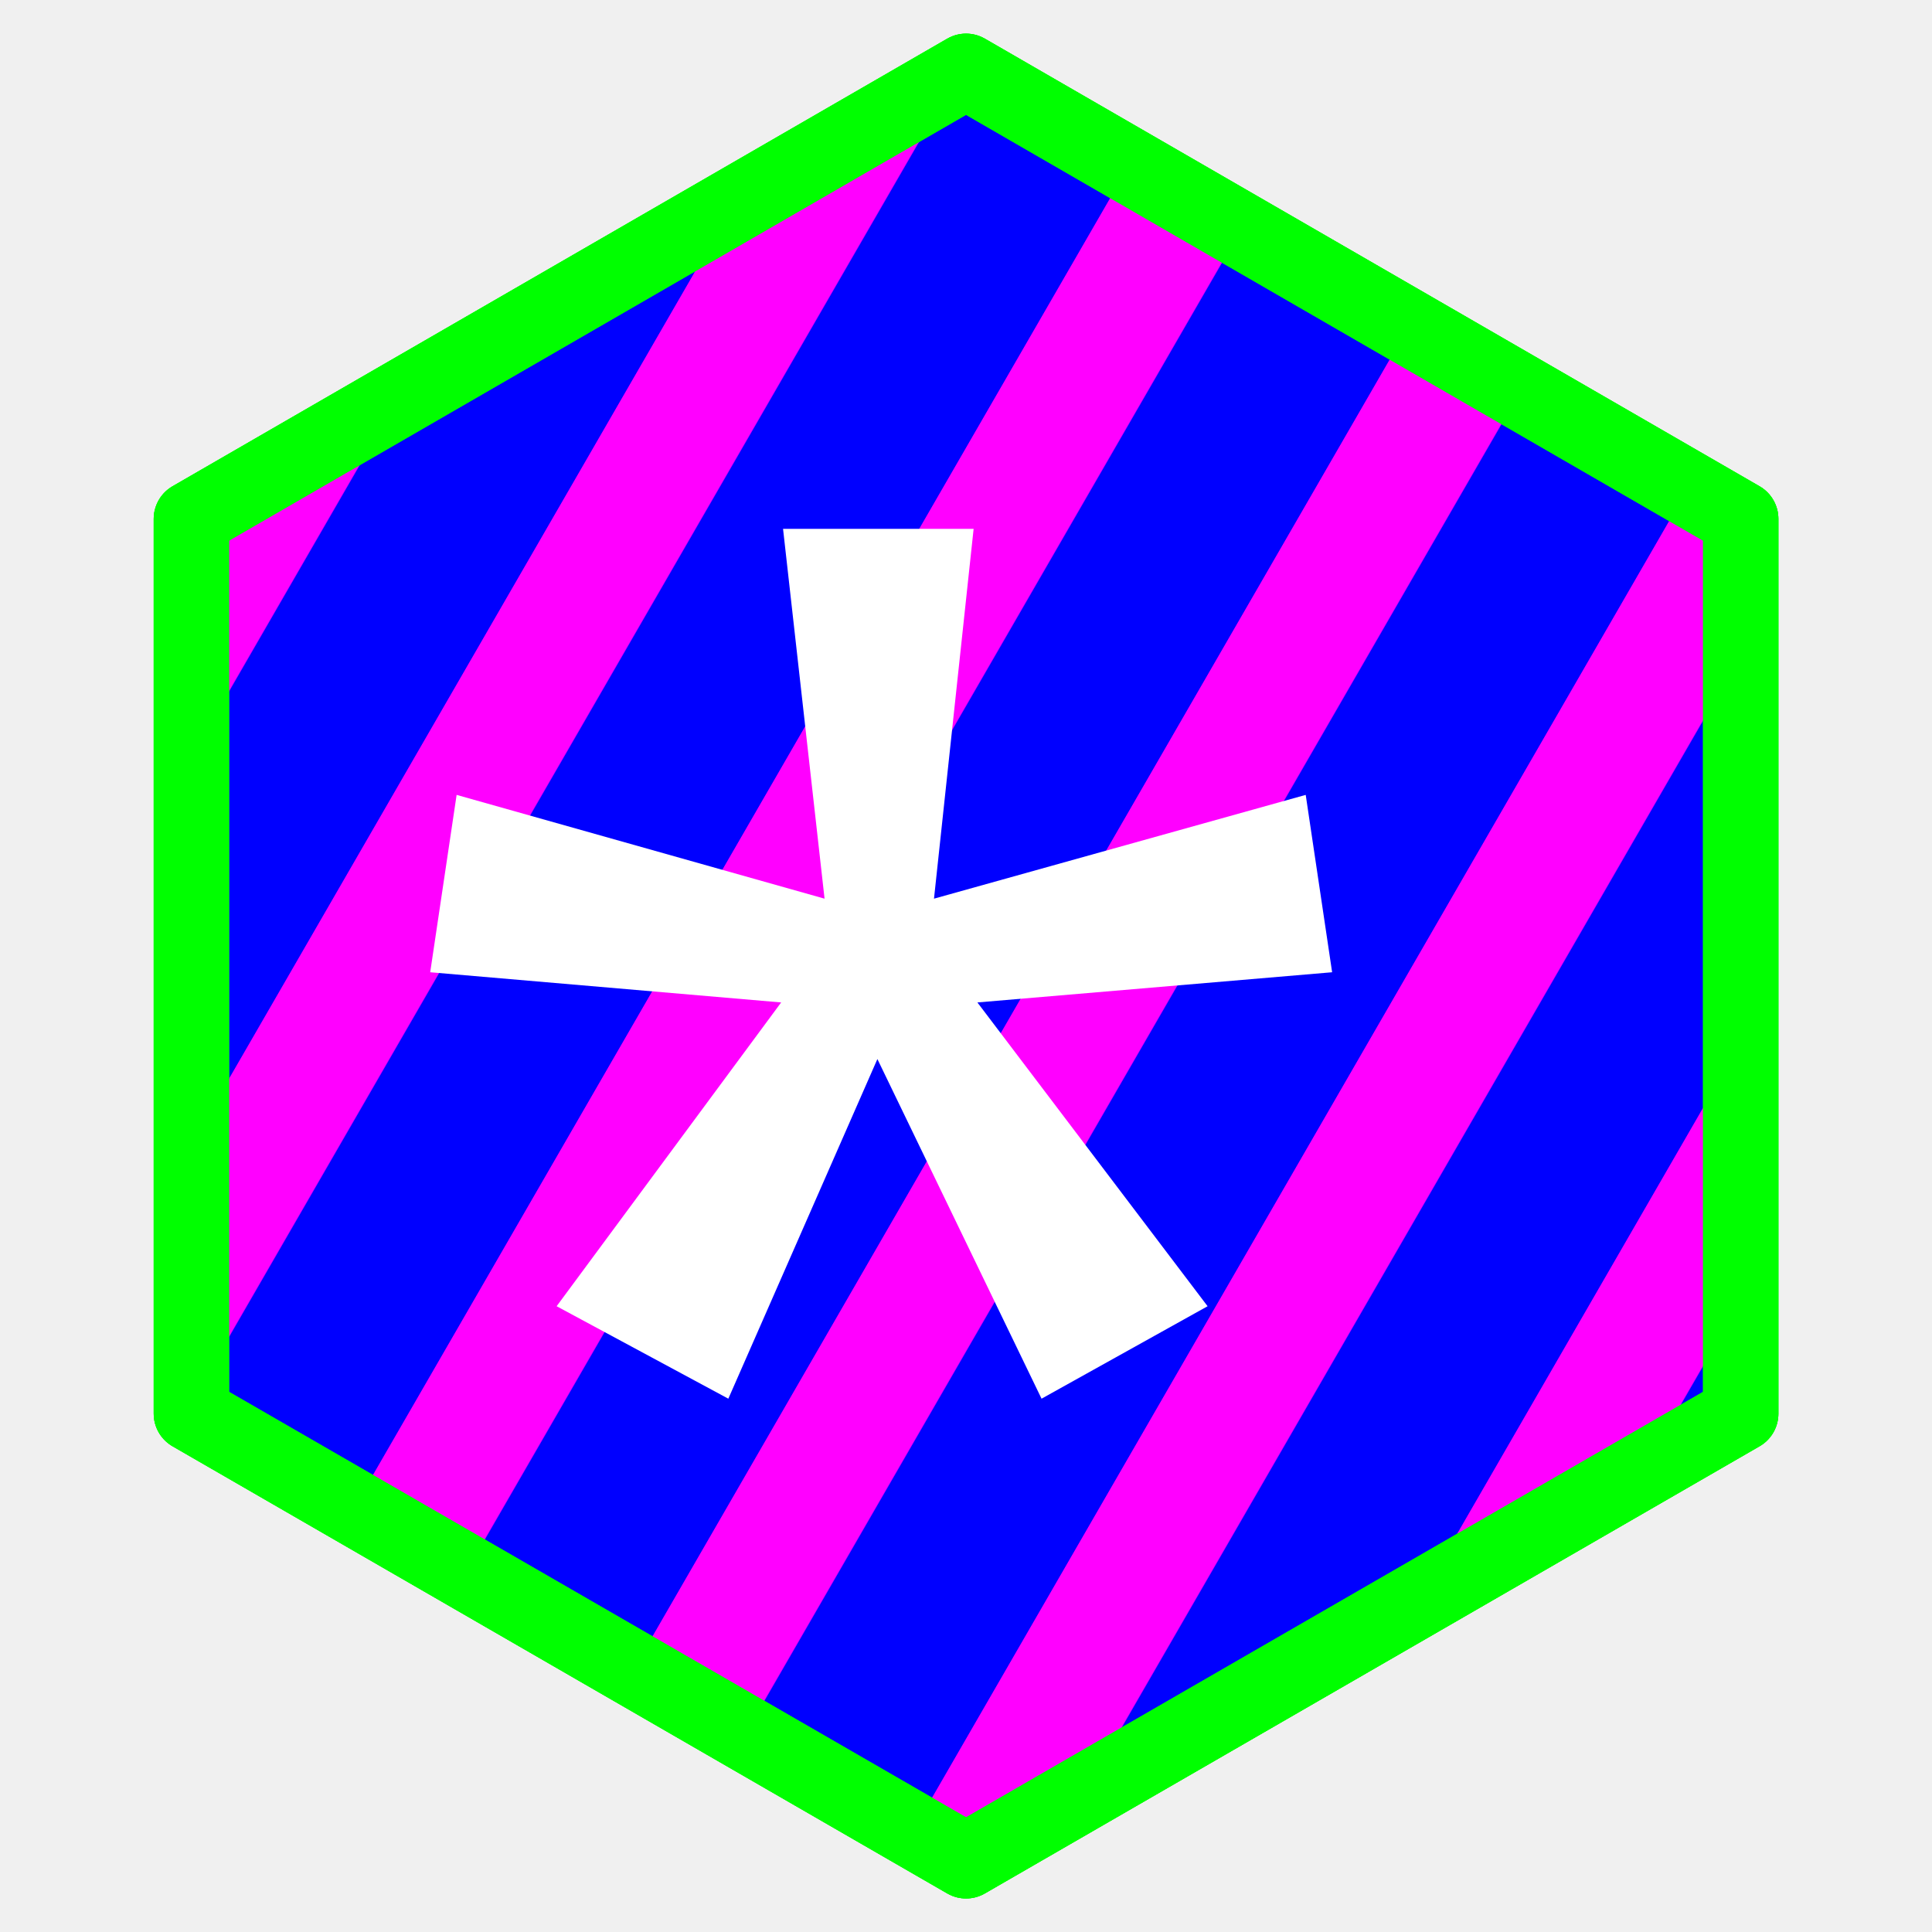
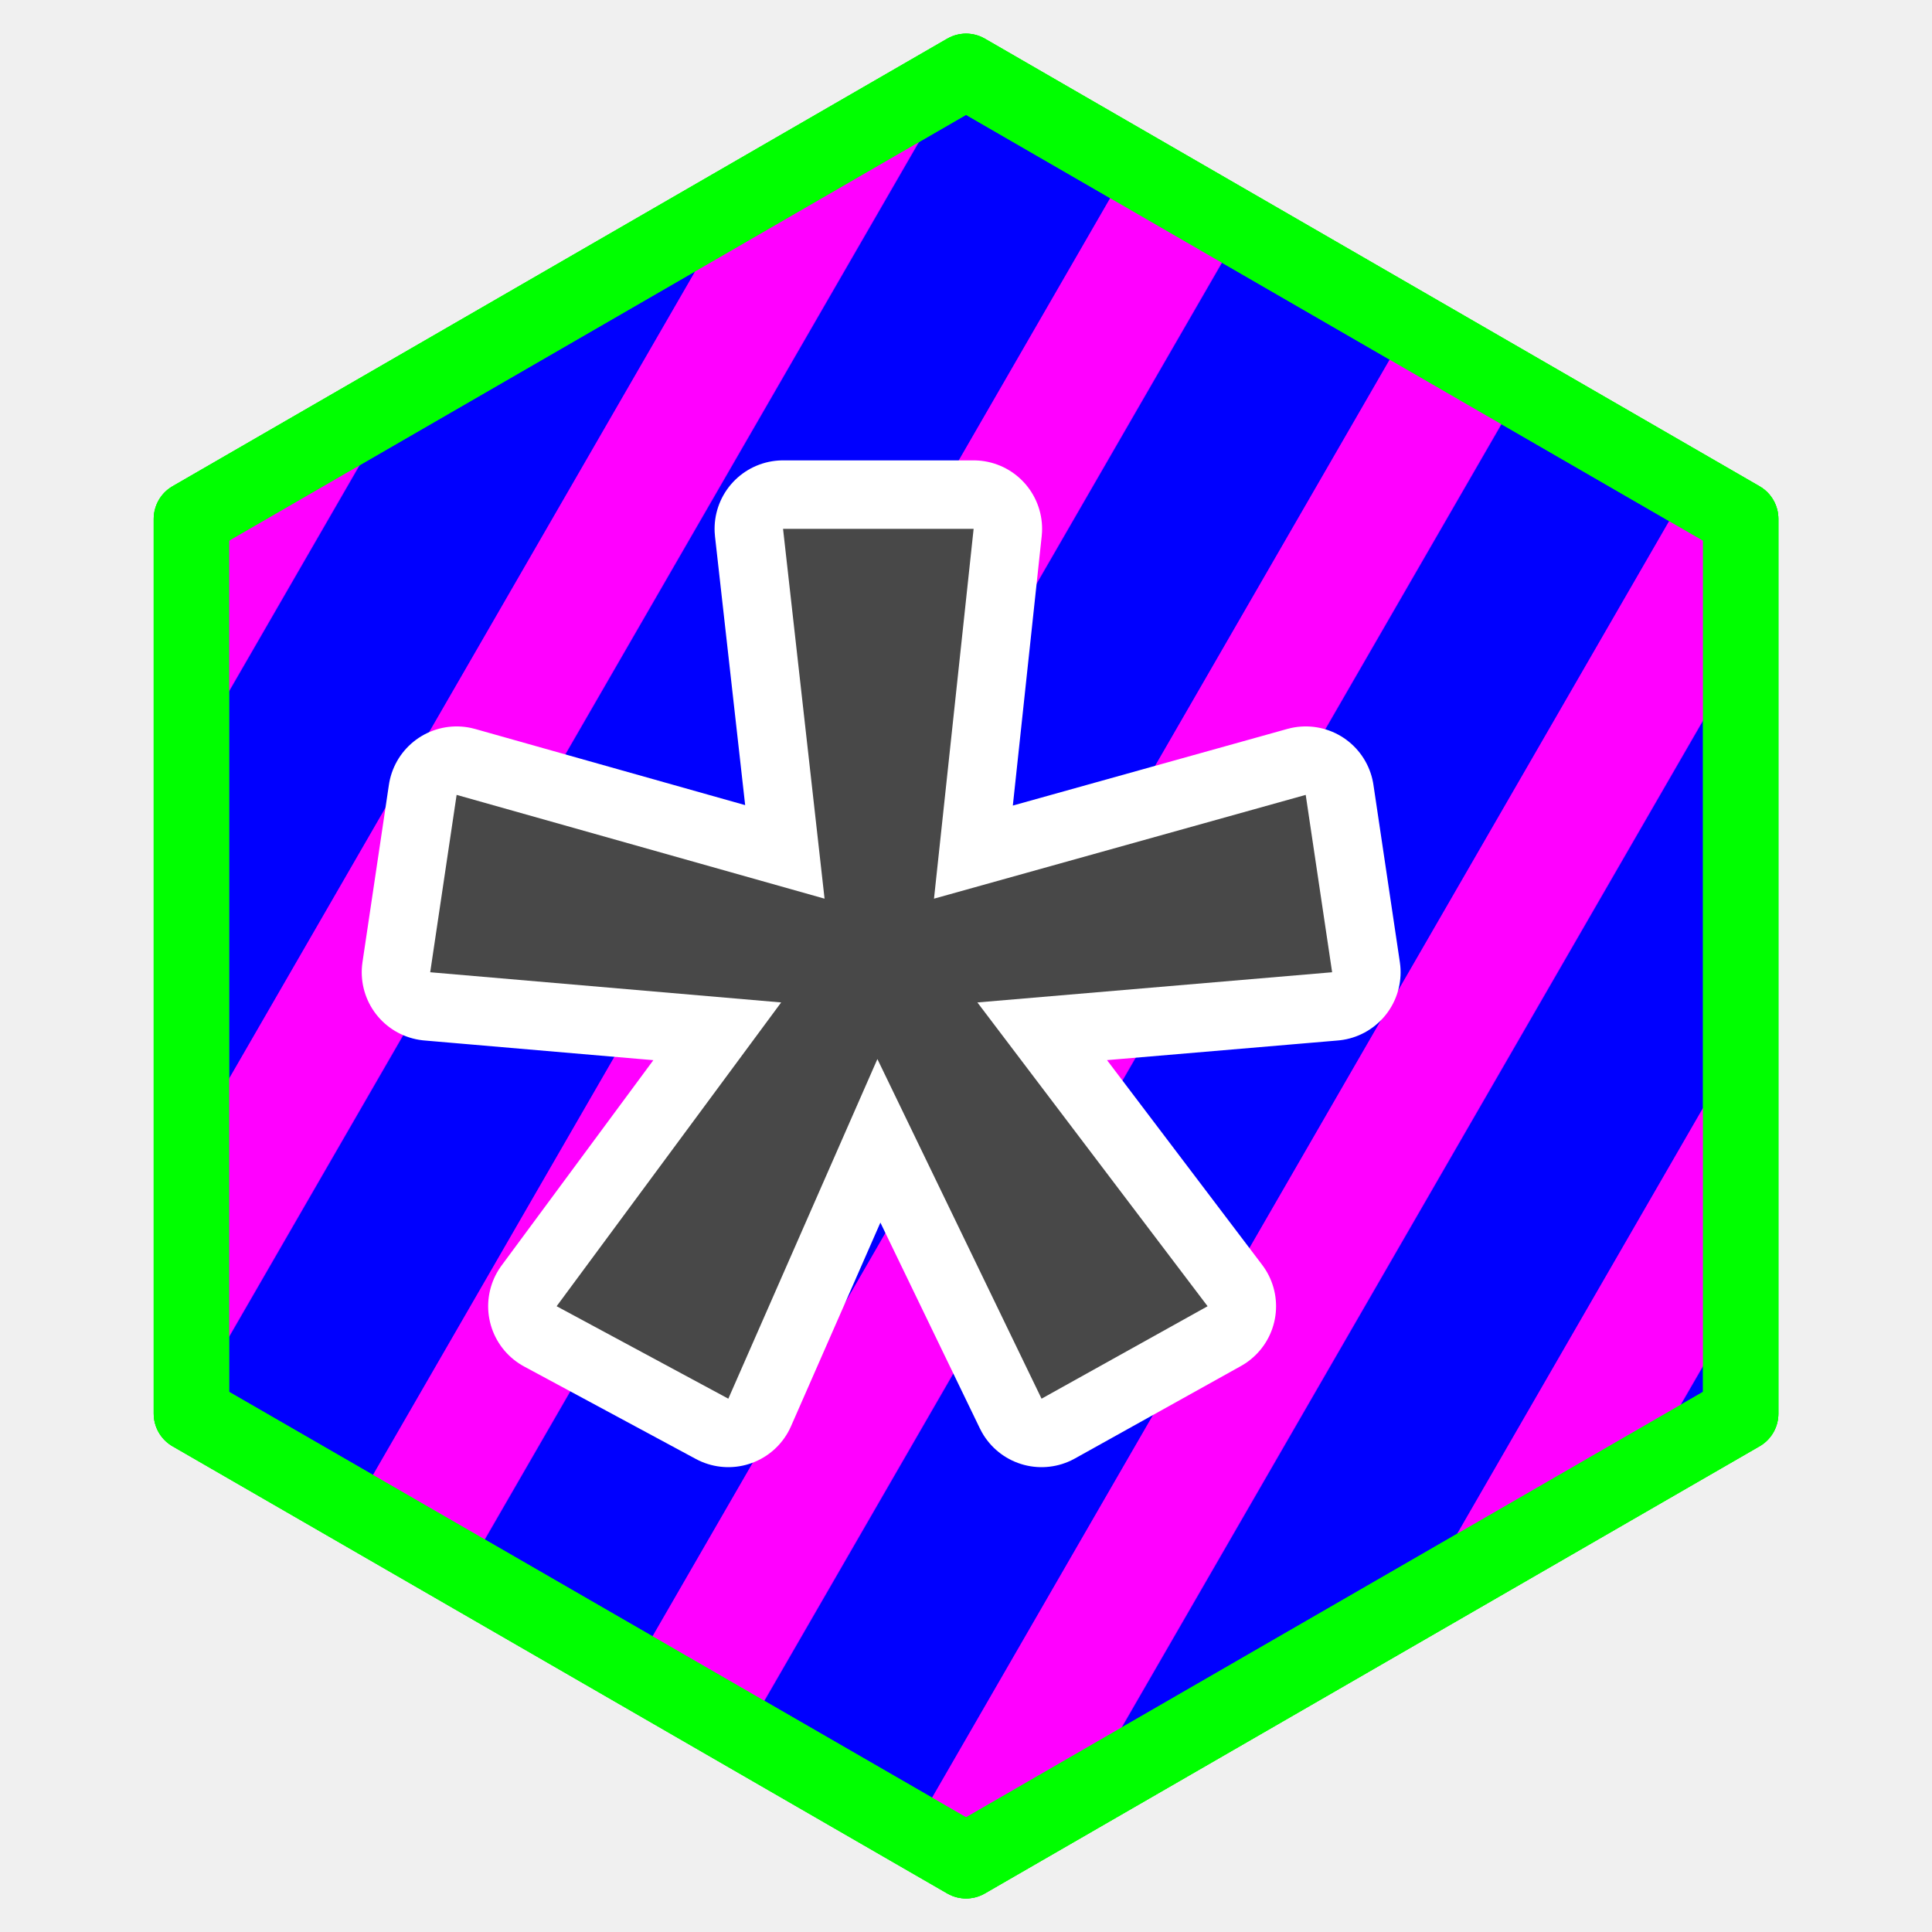
<svg xmlns="http://www.w3.org/2000/svg" xmlns:xlink="http://www.w3.org/1999/xlink" width="16" height="16" viewBox="0 0 4.233 4.233" version="1.1" id="svg1">
  <defs id="defs1">
    <rect x="-0.07" y="-0.07" width="23.224" height="18.495" id="rect2" />
    <rect x="1.18" y="0.983" width="13.57" height="13.767" id="rect1" />
    <pattern xlink:href="#Strips1_1.5" preserveAspectRatio="xMidYMid" id="pattern98" patternTransform="matrix(0.2598076,0.15,-0.15,0.2598076,0,0)" x="0" y="0" />
    <linearGradient id="swatch91">
      <stop style="stop-color:#9a9a9a;stop-opacity:1;" offset="0" id="stop92" />
    </linearGradient>
    <pattern patternUnits="userSpaceOnUse" width="2.5" height="1" patternTransform="translate(0,0) scale(2,2)" preserveAspectRatio="xMidYMid" id="Strips1_1.5" style="fill:#ff00ff">
      <rect style="stroke:none" x="0" y="-0.5" width="1" height="2" id="rect140" />
    </pattern>
    <rect x="-0.07" y="-0.07" width="23.224" height="18.495" id="rect4" />
    <rect x="-0.07" y="-0.07" width="23.224" height="18.495" id="rect5" />
    <rect x="-0.07" y="-0.07" width="23.224" height="18.495" id="rect6" />
    <rect x="-0.07" y="-0.07" width="23.224" height="18.495" id="rect7" />
+     <rect x="-0.07" y="-0.07" width="23.224" height="18.495" id="rect8" />
  </defs>
  <path style="display:inline;fill:#0000ff;fill-opacity:1;stroke:#00ff00;stroke-width:0.175;stroke-linejoin:round;stroke-dasharray:none;stroke-dashoffset:0;stroke-opacity:1" id="path96" d="M 3.888,3.128 2.088,4.167 0.288,3.128 0.288,1.049 2.088,0.009 3.888,1.049 Z" transform="matrix(0.9429562,0,0,0.9429562,0.1477258,0.1477258)" />
  <path style="display:inline;mix-blend-mode:normal;fill:url(#pattern98);fill-opacity:1;stroke:#00ff00;stroke-width:0.175;stroke-linejoin:round;stroke-dasharray:none;stroke-dashoffset:0;stroke-opacity:1" id="path97" d="M 3.888,3.128 2.088,4.167 0.288,3.128 0.288,1.049 2.088,0.009 3.888,1.049 Z" transform="matrix(0.9429562,0,0,0.9429562,0.1477258,0.1477258)" />
  <path style="display:inline;fill:none;fill-opacity:1;stroke:#00ff00;stroke-width:0.175;stroke-linejoin:round;stroke-dasharray:none;stroke-dashoffset:0;stroke-opacity:1" id="path98" d="M 3.888,3.128 2.088,4.167 0.288,3.128 0.288,1.049 2.088,0.009 3.888,1.049 Z" transform="matrix(0.9429562,0,0,0.9429562,0.1477258,0.1477258)" />
-   <g id="g7" style="display:none">
+   <g id="g7" style="display:none" transform="matrix(0.9184248,0,0,0.8978692,0.18217,0.2061198)">
    <text xml:space="preserve" transform="matrix(0.2645833,0,0,0.2645833,1.091406,-0.1211798)" id="text6" style="font-style:normal;font-variant:normal;font-weight:normal;font-stretch:normal;font-size:13.333px;font-family:'Noto Sans Coptic';-inkscape-font-specification:'Noto Sans Coptic';text-align:start;writing-mode:lr-tb;direction:ltr;white-space:pre;shape-inside:url(#rect7);display:inline;fill:#ff0000;fill-opacity:1;stroke:#ffffff;stroke-width:1.134;stroke-linecap:round;stroke-linejoin:round;stroke-dasharray:none;stroke-opacity:1">
      <tspan x="-0.07" y="12.094" id="tspan1">x</tspan>
    </text>
-     <text xml:space="preserve" transform="matrix(0.2645833,0,0,0.2645833,1.091406,-0.1211798)" id="text1" style="font-style:normal;font-variant:normal;font-weight:normal;font-stretch:normal;font-size:13.333px;font-family:'Noto Sans Coptic';-inkscape-font-specification:'Noto Sans Coptic';text-align:start;writing-mode:lr-tb;direction:ltr;white-space:pre;shape-inside:url(#rect2);display:inline;fill:#ff0000;fill-opacity:1;stroke:none;stroke-width:0.378;stroke-linecap:round;stroke-linejoin:round;stroke-dasharray:none;stroke-opacity:1">
+     <text xml:space="preserve" transform="matrix(0.2645833,0,0,0.2645833,1.091406,-0.1211798)" id="text1" style="font-style:normal;font-variant:normal;font-weight:normal;font-stretch:normal;font-size:13.333px;font-family:'Noto Sans Coptic';-inkscape-font-specification:'Noto Sans Coptic';text-align:start;writing-mode:lr-tb;direction:ltr;white-space:pre;shape-inside:url(#rect2);display:inline;fill:#e21717;fill-opacity:1;stroke:none;stroke-width:0.378;stroke-linecap:round;stroke-linejoin:round;stroke-dasharray:none;stroke-opacity:1">
      <tspan x="-0.07" y="12.094" id="tspan2">x</tspan>
    </text>
  </g>
-   <text xml:space="preserve" transform="matrix(0.2645833,0,0,0.2645833,0.7875488,0.5323655)" id="text4" style="font-style:normal;font-variant:normal;font-weight:normal;font-stretch:normal;font-size:16px;font-family:'Noto Sans Gothic';-inkscape-font-specification:'Noto Sans Gothic';text-align:start;writing-mode:lr-tb;direction:ltr;white-space:pre;shape-inside:url(#rect5);display:inline;fill:#ffffff;fill-opacity:1;stroke:none;stroke-width:0.378;stroke-linecap:round;stroke-linejoin:round;stroke-dasharray:none;stroke-opacity:1">
-     <tspan x="-0.07" y="14.527" id="tspan3">*</tspan>
-   </text>
+   <g id="g8" style="display:inline">
+     <text xml:space="preserve" transform="matrix(0.2645833,0,0,0.2645833,0.7875488,0.5323655)" id="text4" style="font-style:normal;font-variant:normal;font-weight:normal;font-stretch:normal;font-size:16px;font-family:'Noto Sans Gothic';-inkscape-font-specification:'Noto Sans Gothic';text-align:start;writing-mode:lr-tb;direction:ltr;white-space:pre;shape-inside:url(#rect5);display:inline;fill:#ffffff;fill-opacity:1;stroke:#ffffff;stroke-width:1.134;stroke-linecap:round;stroke-linejoin:round;stroke-dasharray:none;stroke-opacity:1;paint-order:markers fill stroke">
+       <tspan x="-0.07" y="14.527" id="tspan3">*</tspan>
+     </text>
+     <text xml:space="preserve" transform="matrix(0.2645833,0,0,0.2645833,0.7875488,0.5323655)" id="text7" style="font-style:normal;font-variant:normal;font-weight:normal;font-stretch:normal;font-size:16px;font-family:'Noto Sans Gothic';-inkscape-font-specification:'Noto Sans Gothic';text-align:start;writing-mode:lr-tb;direction:ltr;white-space:pre;shape-inside:url(#rect8);display:inline;fill:#484848;fill-opacity:1;stroke:none;stroke-width:0.378;stroke-linecap:round;stroke-linejoin:round;stroke-dasharray:none;stroke-opacity:1">
+       <tspan x="-0.07" y="14.527" id="tspan4">*</tspan>
+     </text>
+   </g>
</svg>
